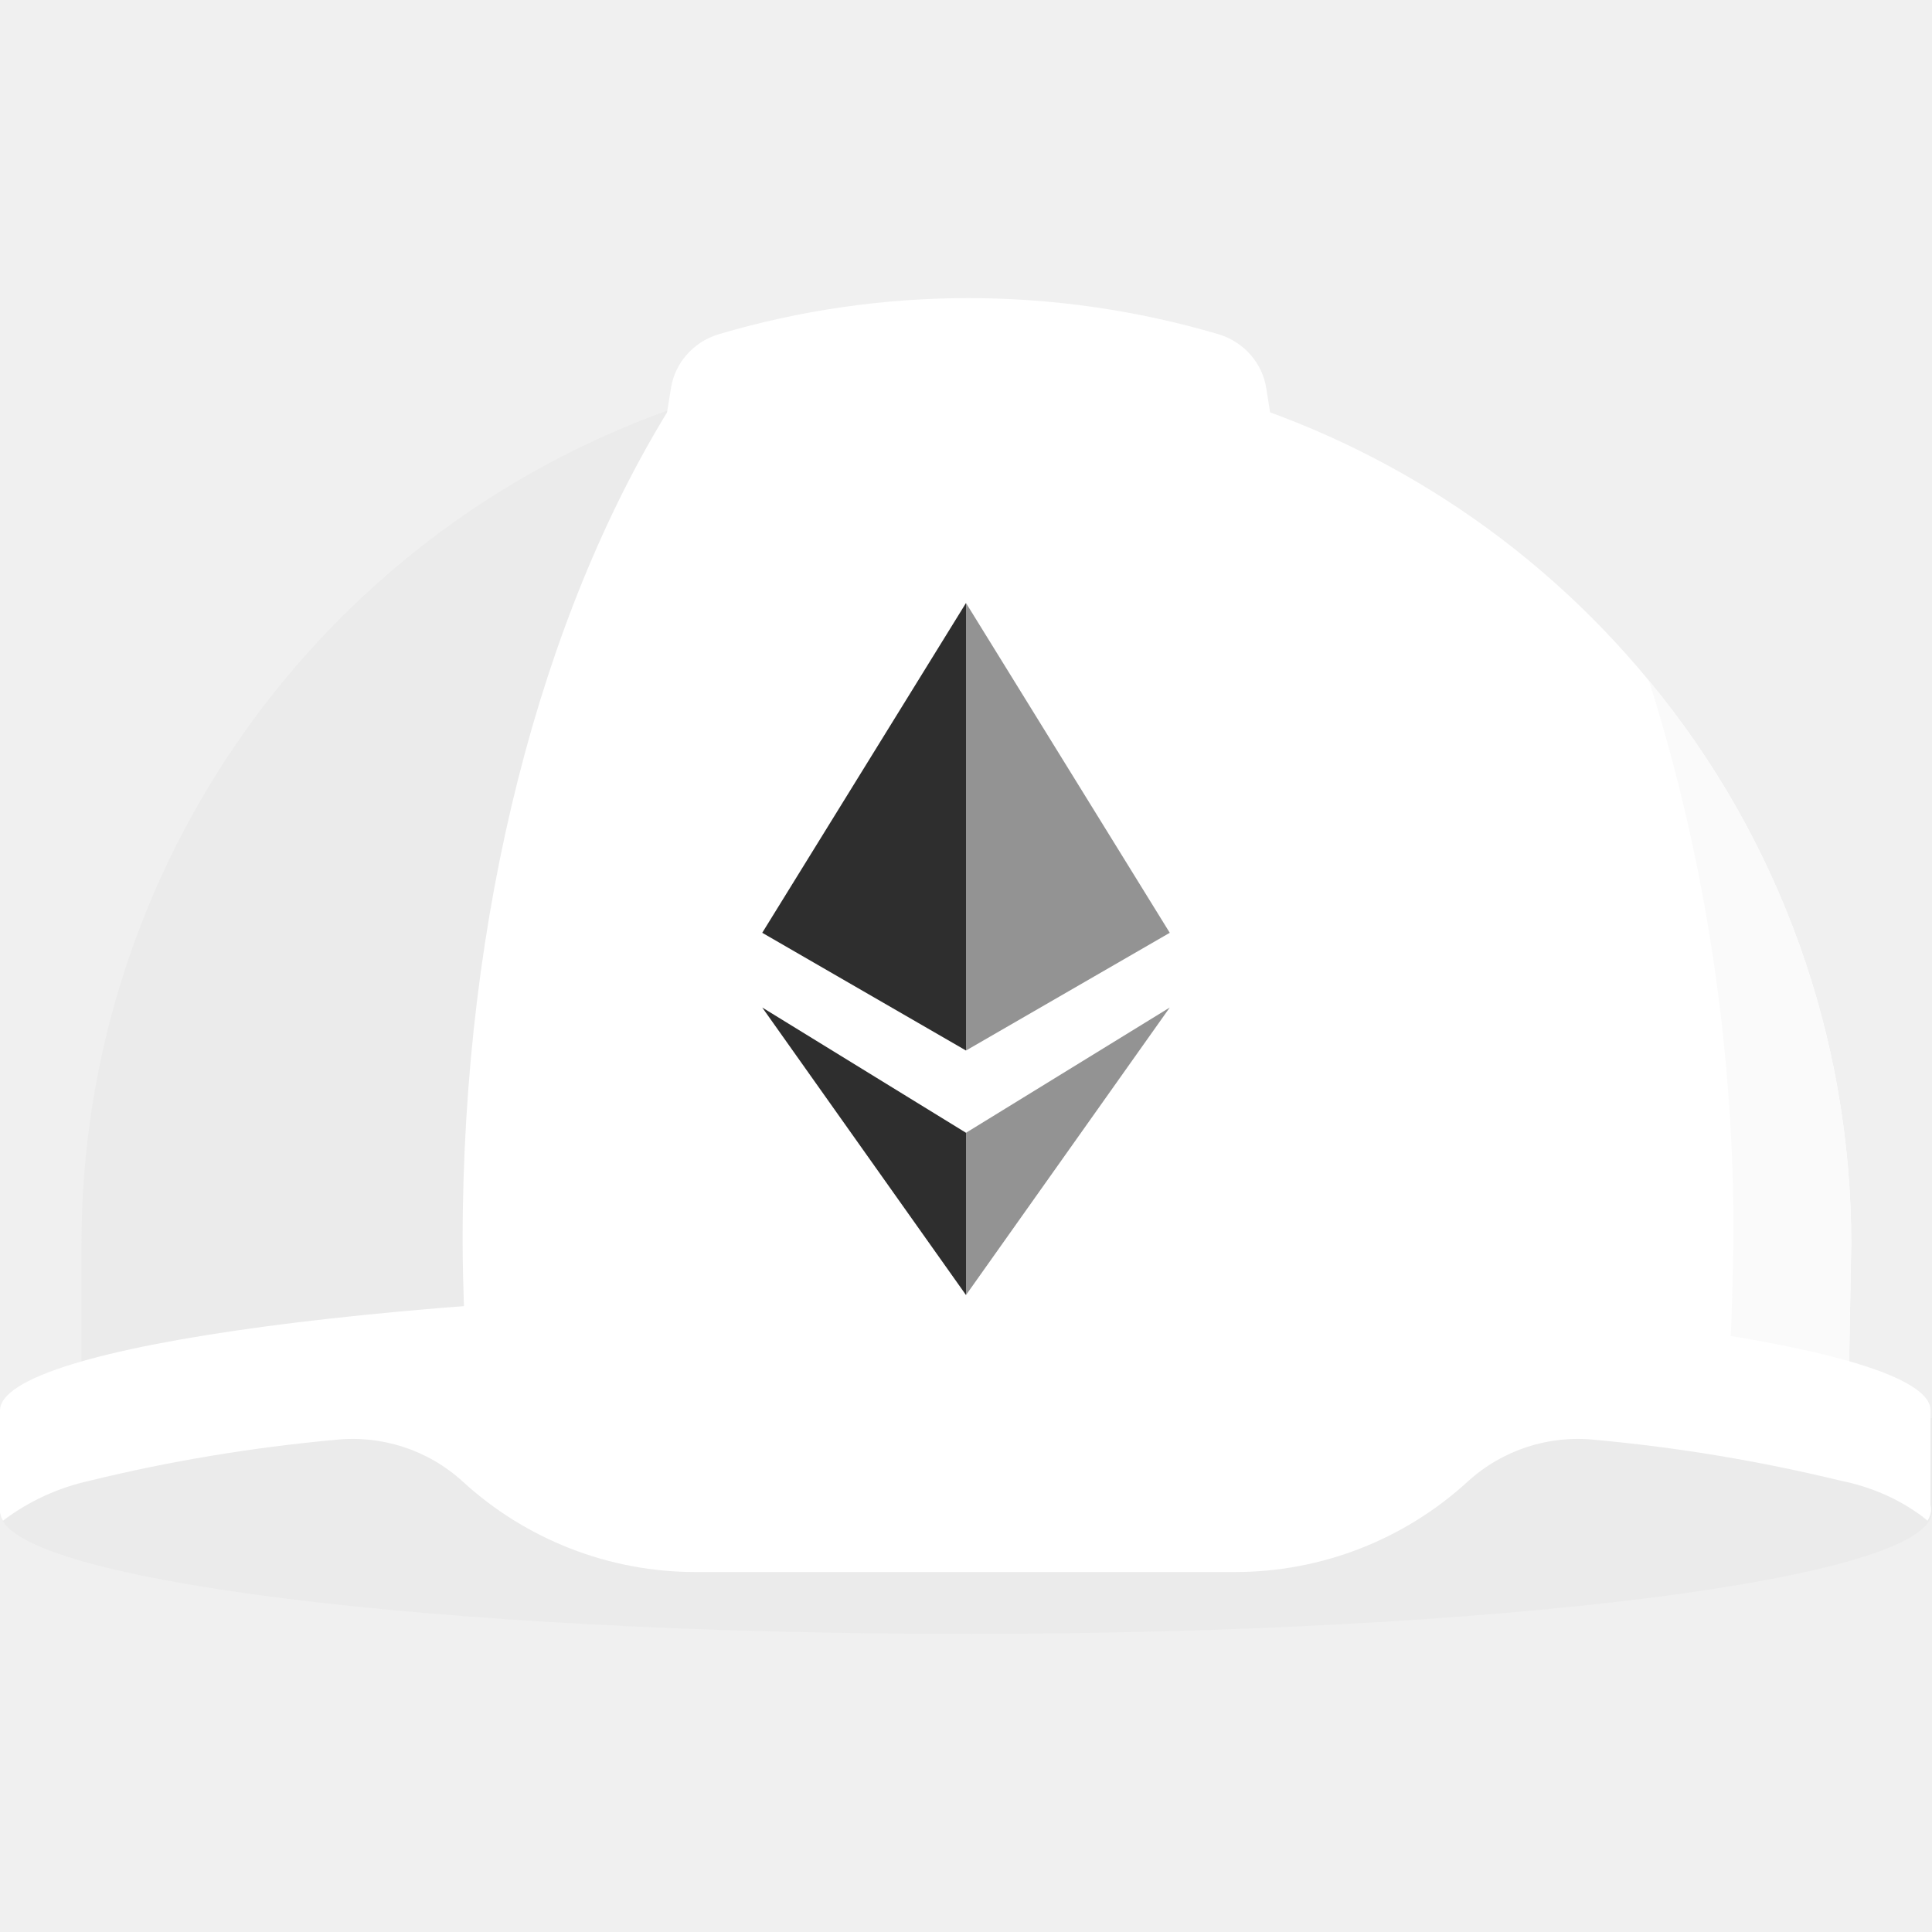
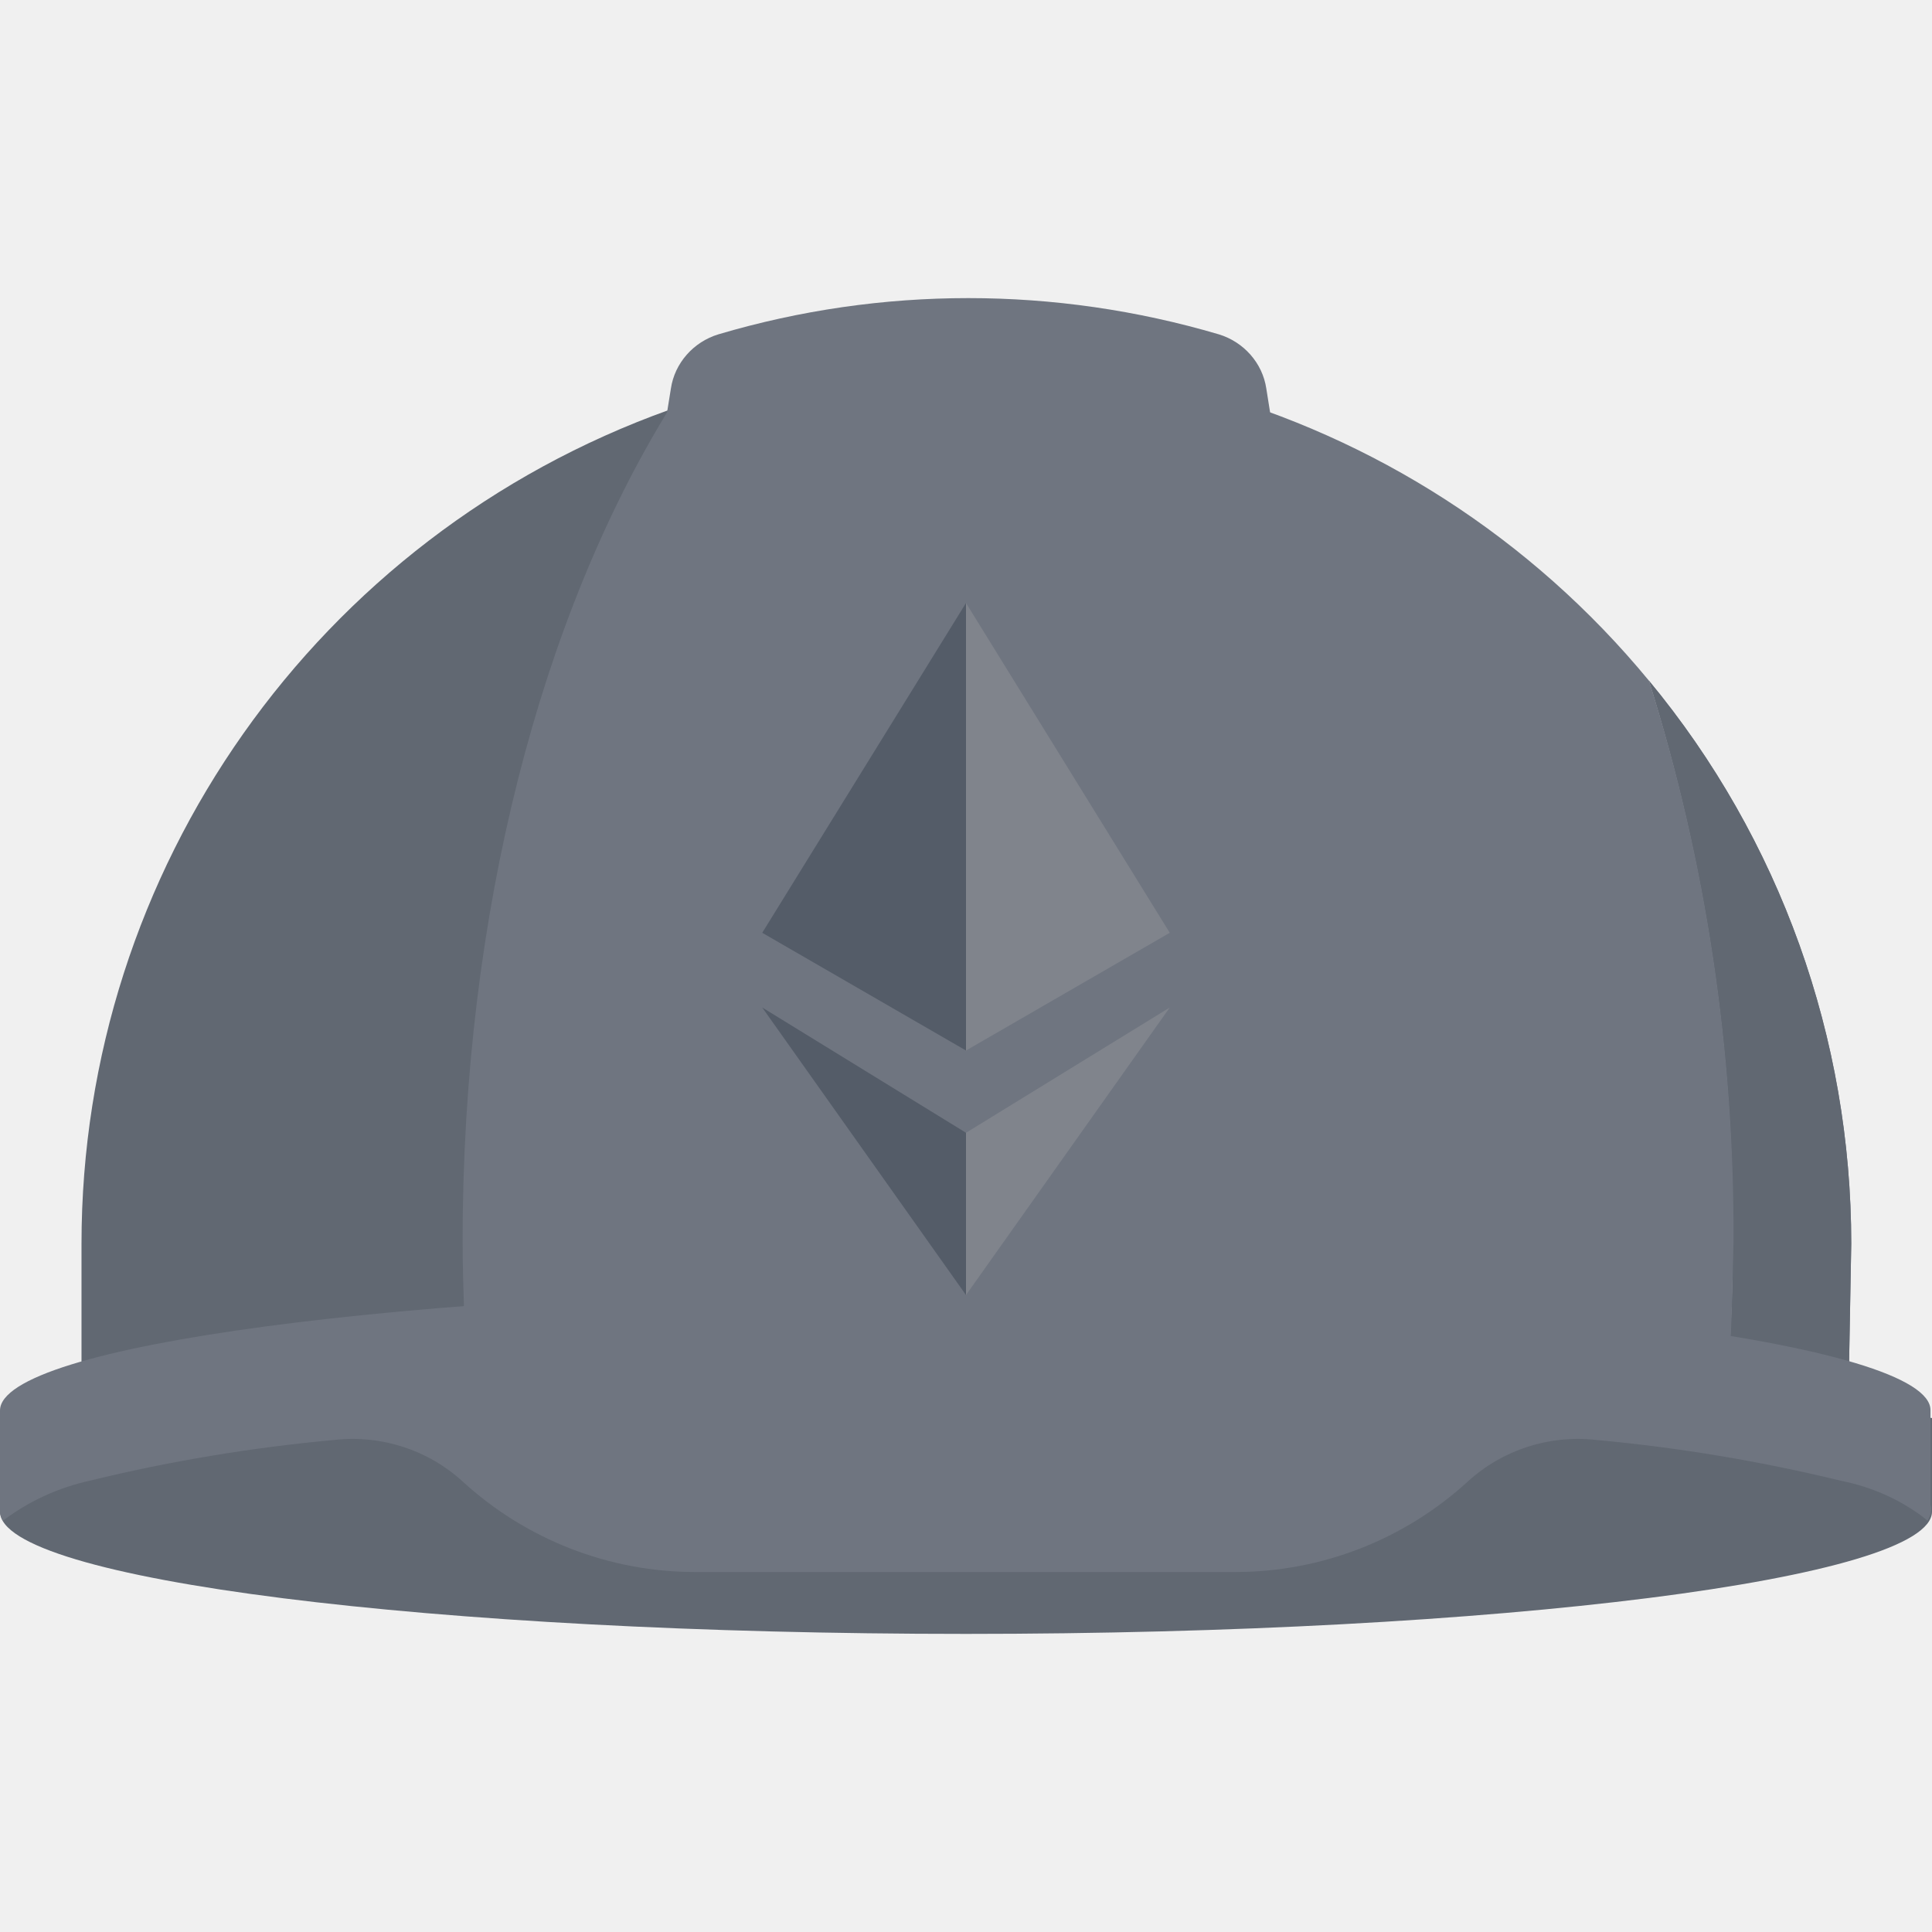
<svg xmlns="http://www.w3.org/2000/svg" version="1.1" id="Layer_1" x="0px" y="0px" viewBox="0 0 256 256" style="enable-background:new 0 0 256 256;" xml:space="preserve">
  <style type="text/css">
- 	.st0{fill:#EBEBEB;}
- 	.st1{fill:#FFFFFF;}
- 	.st2{fill:#FAFAFA;}
- 	.st3{fill:#939393;}
- 	.st4{fill:#2E2E2E;}
+ 	.st0{fill:#616872;}
+ 	.st1{fill:#6F7580;}
+ 	.st2{fill:#80848C;}
+ 	.st3{fill:#545C68;}
</style>
  <g>
-     <path class="st0" d="M256,187.9c0,0-39-5.8-59.6-7.4c-19.8-1.6-43.2-2.5-68.4-2.5s-48.6,0.9-68.4,2.5C39,182.2,0,190.2,0,190.2   v10.1c0,9,57.3,16.2,128,16.2s128-7.3,128-16.2L256,187.9z" />
-     <path class="st0" d="M88.7,54.3c-46.7,16.7-77.9,60.9-77.9,110.5v16.6c16.7-4,33.7-6.4,50.8-7.4c-0.1-3.2-0.2-6.4-0.2-9.6   C61.4,120.8,71.9,81.6,88.7,54.3z" />
+     <path class="st0" d="M256,187.9c0,0-39-5.8-59.6-7.4c-19.8-1.6-43.2-2.5-68.4-2.5s-48.6,0.9-68.4,2.5C39,182.2,0,190.2,0,190.2   v10.1c0,9,57.3,16.2,128,16.2s128-7.3,128-16.2V187.9z" />
+     <path class="st0" d="M88.7,54.3C42,71,10.8,115.2,10.8,164.8v16.6c16.7-4,33.7-6.4,50.8-7.4c-0.1-3.2-0.2-6.4-0.2-9.6   C61.4,120.8,71.9,81.6,88.7,54.3z" />
    <path class="st1" d="M245.3,164.8c0-27.2-9.4-53.6-26.8-74.6c7.5,24,11.3,49,11.1,74.2c0,4.6-0.1,9.1-0.4,13.6   c5.3,0.8,10.6,1.9,15.8,3.4L245.3,164.8z" />
-     <path class="st2" d="M245.3,164.8c0-27.2-9.4-53.6-26.8-74.6c7.5,24,11.3,49,11.1,74.2c0,4.6-0.1,9.1-0.4,13.6   c5.3,0.8,10.6,1.9,15.8,3.4L245.3,164.8z" />
+     <path class="st0" d="M245.3,164.8c0-27.2-9.4-53.6-26.8-74.6c7.5,24,11.3,49,11.1,74.2c0,4.6-0.1,9.1-0.4,13.6   c5.3,0.8,10.6,1.9,15.8,3.4L245.3,164.8z" />
    <path class="st1" d="M218.5,90.2c-31.4-38.1-83.3-52.5-129.9-35.9c-16.8,27.3-27.3,66.5-27.3,110.1c0,3.2,0.1,6.4,0.2,9.6   c17.5-1.3,37.7-2.2,59.3-2.3c0,0,4.9,0,7.2,0c33.9-0.4,67.7,1.7,101.3,6.3c0.2-4.5,0.3-9,0.4-13.6   C229.8,139.3,226.1,114.2,218.5,90.2L218.5,90.2z" />
    <g transform="translate(81.39467, 0)">
      <path class="st1" d="M93.8,98l-7.4-46.5c-0.5-3.4-3-6.2-6.3-7.2c-21.7-6.4-44.7-6.4-66.3,0c-3.3,1-5.8,3.8-6.3,7.2L0,98" />
    </g>
    <path class="st1" d="M128,170.7c-2.2,0-4.5,0-6.7,0h-0.2h-0.2C53.5,171.2,0,178.3,0,186.9v12.5c-0.1,0.7,0,1.5,0.4,2.1   c3.4-2.6,7.4-4.4,11.5-5.3c10.6-2.6,21.5-4.4,32.4-5.4c6.2-0.7,12.4,1.3,17,5.5c8.4,7.7,19.4,12,30.8,12h71.6   c11.4,0,22.4-4.3,30.8-12l0,0c4.6-4.2,10.8-6.2,17-5.5c10.9,1,21.7,2.8,32.4,5.4c4,0.8,7.7,2.4,10.9,4.8c0.2,0.2,0.4,0.3,0.6,0.5   c0.4-0.6,0.6-1.4,0.4-2.1v-12.5C256,178,198.7,170.7,128,170.7z" />
-     <polygon class="st3" points="155,133.5 128,150.1 128,171.6  " />
-     <polygon class="st4" points="128,171.6 128,150.1 101,133.5  " />
-     <polygon class="st4" points="101,123.6 101,123.6 128,139.2 128,79.9  " />
-     <polygon class="st3" points="155,123.6 128,79.9 128,79.9 128,108 128,108 128,139.2 155,123.6 155,123.6  " />
+     <polygon class="st2" points="155,133.5 128,150.1 128,171.6  " />
+     <polygon class="st3" points="128,171.6 128,150.1 101,133.5  " />
+     <polygon class="st3" points="101,123.6 101,123.6 128,139.2 128,79.9  " />
+     <polygon class="st2" points="155,123.6 128,79.9 128,79.9 128,108 128,108 128,139.2 155,123.6  " />
  </g>
</svg>
